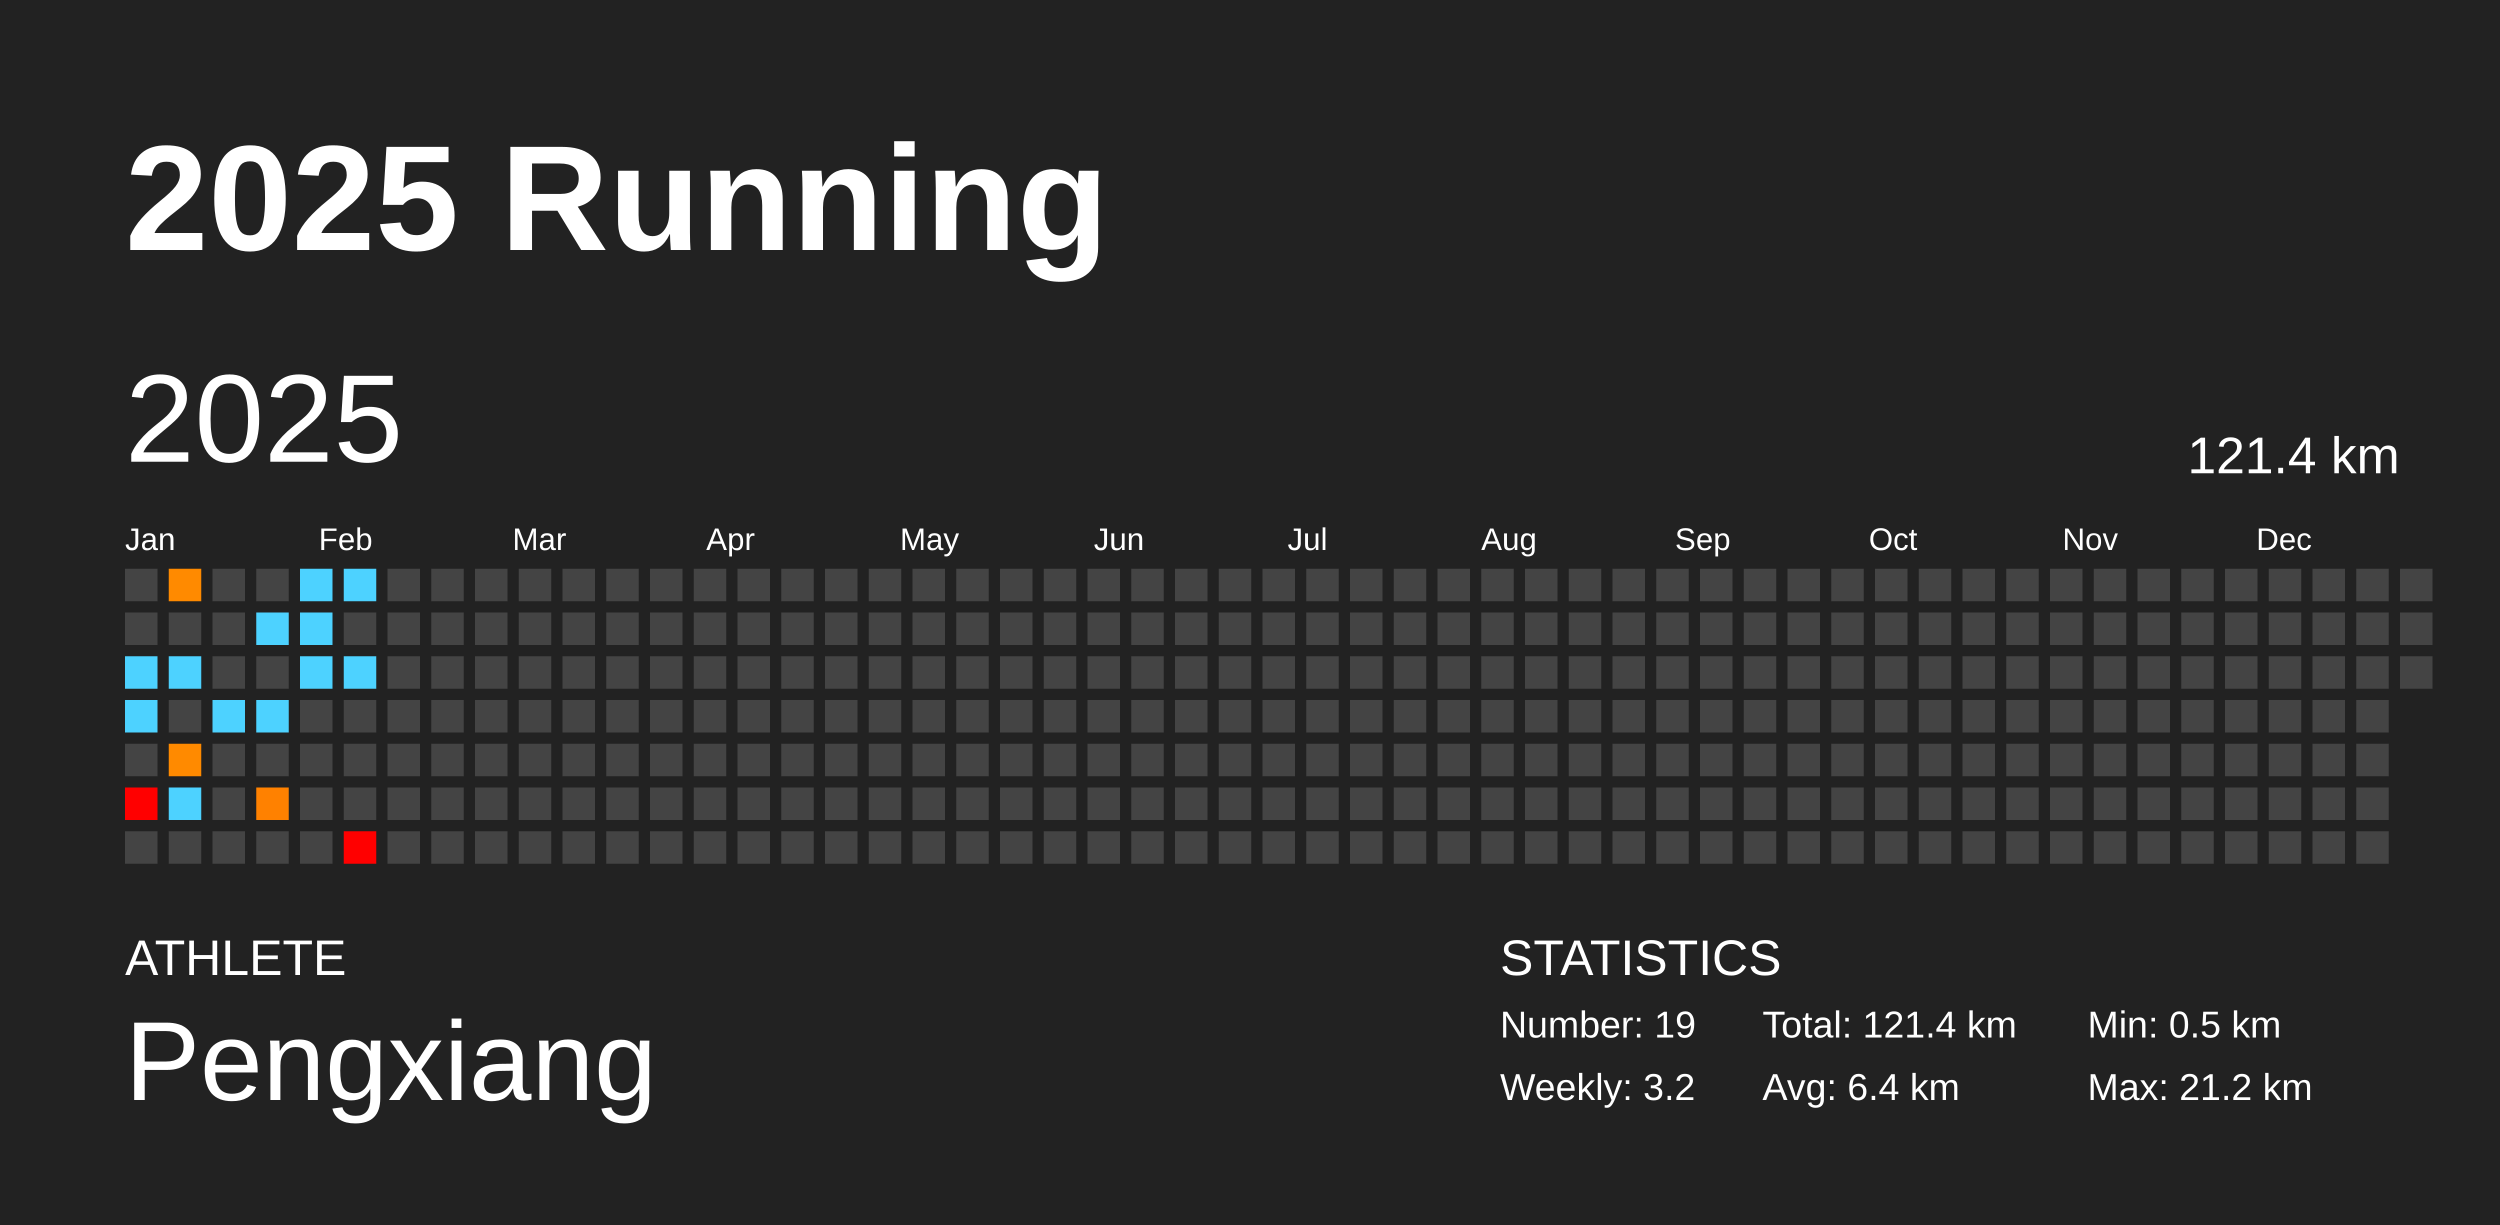
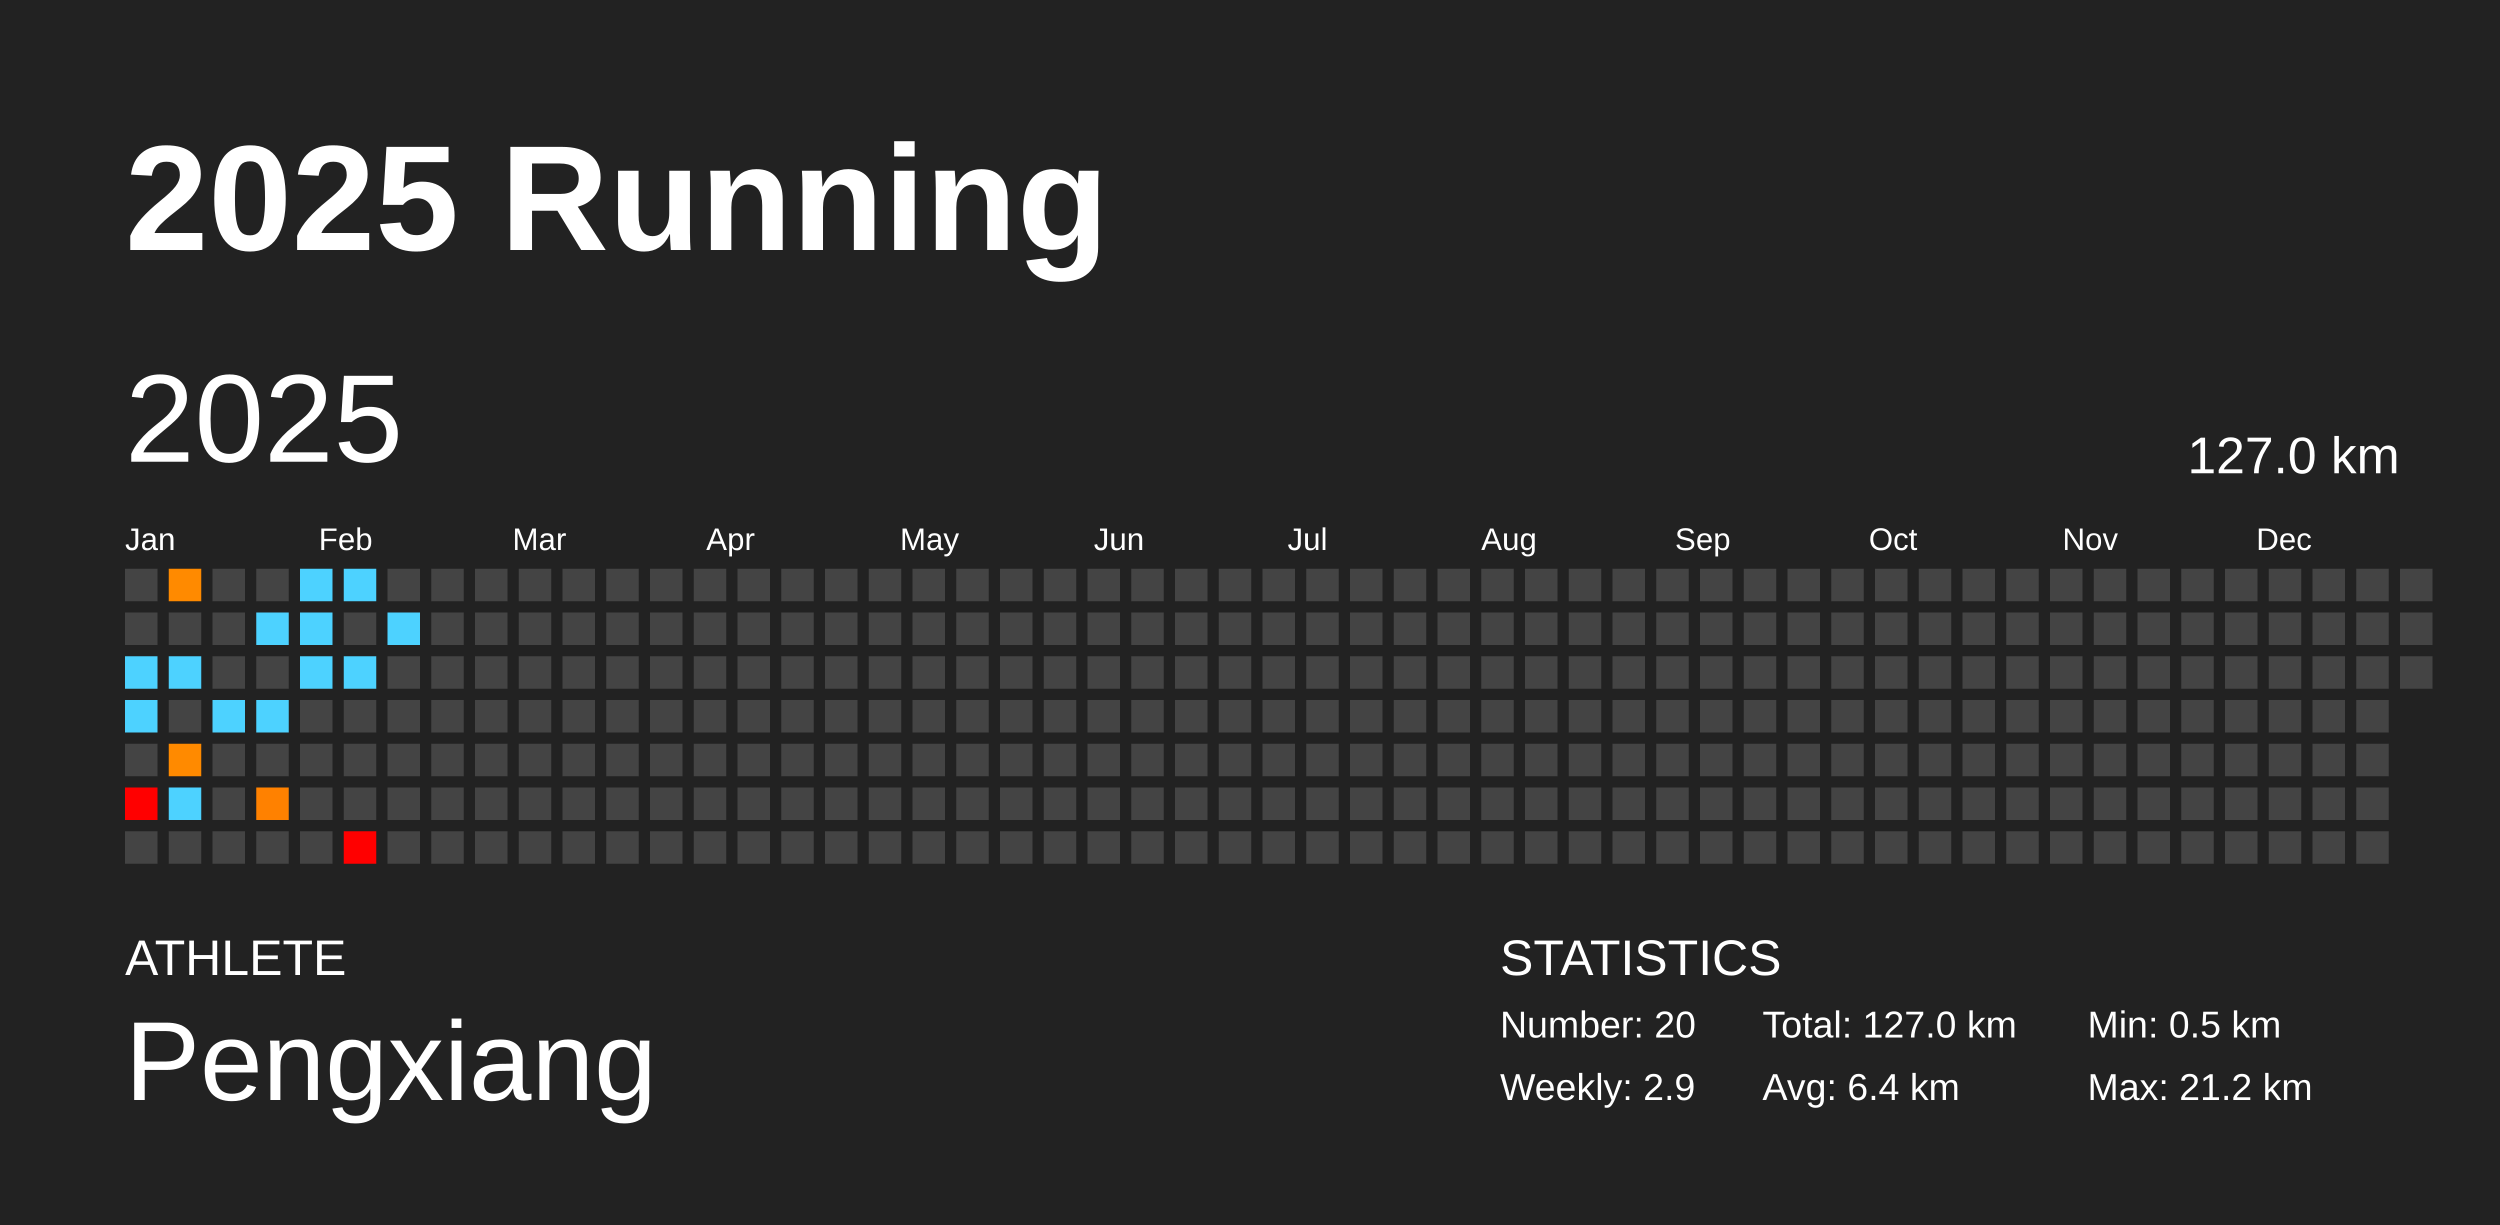
<svg xmlns="http://www.w3.org/2000/svg" baseProfile="full" height="98mm" version="1.1" viewBox="0,0,200,98" width="200mm">
  <defs />
  <rect fill="#222222" height="98" width="200" x="0" y="0" />
  <text fill="#FFFFFF" style="font-size:12px; font-family:Arial; font-weight:bold;" x="10" y="20">2025 Running</text>
  <text fill="#FFFFFF" style="font-size:4px; font-family:Arial" x="10" y="78">ATHLETE</text>
  <text fill="#FFFFFF" style="font-size:9px; font-family:Arial" x="10" y="88">Pengxiang</text>
  <text fill="#FFFFFF" style="font-size:4px; font-family:Arial" x="120" y="78">STATISTICS</text>
-   <text fill="#FFFFFF" style="font-size:3px; font-family:Arial" x="120" y="83">Number: 19</text>
-   <text fill="#FFFFFF" style="font-size:3px; font-family:Arial" x="120" y="88">Weekly: 3.2</text>
-   <text fill="#FFFFFF" style="font-size:3px; font-family:Arial" x="141" y="83">Total: 121.4 km</text>
+   <text fill="#FFFFFF" style="font-size:3px; font-family:Arial" x="120" y="83">Number: 20</text>
+   <text fill="#FFFFFF" style="font-size:3px; font-family:Arial" x="120" y="88">Weekly: 2.9</text>
+   <text fill="#FFFFFF" style="font-size:3px; font-family:Arial" x="141" y="83">Total: 127.0 km</text>
  <text fill="#FFFFFF" style="font-size:3px; font-family:Arial" x="141" y="88">Avg: 6.4 km</text>
  <text fill="#FFFFFF" style="font-size:3px; font-family:Arial" x="167" y="83">Min: 0.5 km</text>
  <text fill="#FFFFFF" style="font-size:3px; font-family:Arial" x="167" y="88">Max: 21.2 km</text>
  <text dominant-baseline="hanging" fill="#FFFFFF" style="font-size:10.0px; font-family:Arial;" x="10" y="30">2025</text>
-   <text dominant-baseline="hanging" fill="#FFFFFF" style="font-size:4.125px; font-family:Arial;" x="175" y="35">121.4 km</text>
+   <text dominant-baseline="hanging" fill="#FFFFFF" style="font-size:4.125px; font-family:Arial;" x="175" y="35">127.0 km</text>
  <text fill="#FFFFFF" style="font-size:2.5px; font-family:Arial" x="10.0" y="44">Jan</text>
  <text fill="#FFFFFF" style="font-size:2.5px; font-family:Arial" x="25.5" y="44">Feb</text>
  <text fill="#FFFFFF" style="font-size:2.5px; font-family:Arial" x="41.0" y="44">Mar</text>
  <text fill="#FFFFFF" style="font-size:2.5px; font-family:Arial" x="56.5" y="44">Apr</text>
  <text fill="#FFFFFF" style="font-size:2.5px; font-family:Arial" x="72.0" y="44">May</text>
  <text fill="#FFFFFF" style="font-size:2.5px; font-family:Arial" x="87.5" y="44">Jun</text>
  <text fill="#FFFFFF" style="font-size:2.5px; font-family:Arial" x="103.0" y="44">Jul</text>
  <text fill="#FFFFFF" style="font-size:2.5px; font-family:Arial" x="118.5" y="44">Aug</text>
  <text fill="#FFFFFF" style="font-size:2.5px; font-family:Arial" x="134.0" y="44">Sep</text>
  <text fill="#FFFFFF" style="font-size:2.5px; font-family:Arial" x="149.5" y="44">Oct</text>
  <text fill="#FFFFFF" style="font-size:2.5px; font-family:Arial" x="165.0" y="44">Nov</text>
  <text fill="#FFFFFF" style="font-size:2.5px; font-family:Arial" x="180.5" y="44">Dec</text>
  <rect fill="#444444" height="2.6" width="2.6" x="10.0" y="45.5" />
  <rect fill="#444444" height="2.6" width="2.6" x="10.0" y="49.0" />
  <rect fill="#4dd2ff" height="2.6" width="2.6" x="10.0" y="52.5" />
  <rect fill="#4dd2ff" height="2.6" width="2.6" x="10.0" y="56.0" />
  <rect fill="#444444" height="2.6" width="2.6" x="10.0" y="59.5" />
  <rect fill="red" height="2.6" width="2.6" x="10.0" y="63.0" />
  <rect fill="#444444" height="2.6" width="2.6" x="10.0" y="66.5" />
  <rect fill="#ff8a00" height="2.6" width="2.6" x="13.5" y="45.5" />
  <rect fill="#444444" height="2.6" width="2.6" x="13.5" y="49.0" />
  <rect fill="#4dd2ff" height="2.6" width="2.6" x="13.5" y="52.5" />
  <rect fill="#444444" height="2.6" width="2.6" x="13.5" y="56.0" />
  <rect fill="#ff8a00" height="2.6" width="2.6" x="13.5" y="59.5" />
  <rect fill="#4dd2ff" height="2.6" width="2.6" x="13.5" y="63.0" />
  <rect fill="#444444" height="2.6" width="2.6" x="13.5" y="66.5" />
  <rect fill="#444444" height="2.6" width="2.6" x="17.0" y="45.5" />
  <rect fill="#444444" height="2.6" width="2.6" x="17.0" y="49.0" />
  <rect fill="#444444" height="2.6" width="2.6" x="17.0" y="52.5" />
  <rect fill="#4dd2ff" height="2.6" width="2.6" x="17.0" y="56.0" />
  <rect fill="#444444" height="2.6" width="2.6" x="17.0" y="59.5" />
  <rect fill="#444444" height="2.6" width="2.6" x="17.0" y="63.0" />
  <rect fill="#444444" height="2.6" width="2.6" x="17.0" y="66.5" />
  <rect fill="#444444" height="2.6" width="2.6" x="20.5" y="45.5" />
  <rect fill="#4dd2ff" height="2.6" width="2.6" x="20.5" y="49.0" />
  <rect fill="#444444" height="2.6" width="2.6" x="20.5" y="52.5" />
  <rect fill="#4dd2ff" height="2.6" width="2.6" x="20.5" y="56.0" />
  <rect fill="#444444" height="2.6" width="2.6" x="20.5" y="59.5" />
  <rect fill="#ff8100" height="2.6" width="2.6" x="20.5" y="63.0" />
  <rect fill="#444444" height="2.6" width="2.6" x="20.5" y="66.5" />
  <rect fill="#4dd2ff" height="2.6" width="2.6" x="24.0" y="45.5" />
  <rect fill="#4dd2ff" height="2.6" width="2.6" x="24.0" y="49.0" />
  <rect fill="#4dd2ff" height="2.6" width="2.6" x="24.0" y="52.5" />
  <rect fill="#444444" height="2.6" width="2.6" x="24.0" y="56.0" />
  <rect fill="#444444" height="2.6" width="2.6" x="24.0" y="59.5" />
  <rect fill="#444444" height="2.6" width="2.6" x="24.0" y="63.0" />
  <rect fill="#444444" height="2.6" width="2.6" x="24.0" y="66.5" />
  <rect fill="#4dd2ff" height="2.6" width="2.6" x="27.5" y="45.5" />
  <rect fill="#444444" height="2.6" width="2.6" x="27.5" y="49.0" />
  <rect fill="#4dd2ff" height="2.6" width="2.6" x="27.5" y="52.5" />
  <rect fill="#444444" height="2.6" width="2.6" x="27.5" y="56.0" />
  <rect fill="#444444" height="2.6" width="2.6" x="27.5" y="59.5" />
  <rect fill="#444444" height="2.6" width="2.6" x="27.5" y="63.0" />
  <rect fill="red" height="2.6" width="2.6" x="27.5" y="66.5" />
  <rect fill="#444444" height="2.6" width="2.6" x="31.0" y="45.5" />
-   <rect fill="#444444" height="2.6" width="2.6" x="31.0" y="49.0" />
+   <rect fill="#4dd2ff" height="2.6" width="2.6" x="31.0" y="49.0" />
  <rect fill="#444444" height="2.6" width="2.6" x="31.0" y="52.5" />
  <rect fill="#444444" height="2.6" width="2.6" x="31.0" y="56.0" />
  <rect fill="#444444" height="2.6" width="2.6" x="31.0" y="59.5" />
  <rect fill="#444444" height="2.6" width="2.6" x="31.0" y="63.0" />
  <rect fill="#444444" height="2.6" width="2.6" x="31.0" y="66.5" />
  <rect fill="#444444" height="2.6" width="2.6" x="34.5" y="45.5" />
  <rect fill="#444444" height="2.6" width="2.6" x="34.5" y="49.0" />
  <rect fill="#444444" height="2.6" width="2.6" x="34.5" y="52.5" />
  <rect fill="#444444" height="2.6" width="2.6" x="34.5" y="56.0" />
  <rect fill="#444444" height="2.6" width="2.6" x="34.5" y="59.5" />
  <rect fill="#444444" height="2.6" width="2.6" x="34.5" y="63.0" />
  <rect fill="#444444" height="2.6" width="2.6" x="34.5" y="66.5" />
  <rect fill="#444444" height="2.6" width="2.6" x="38.0" y="45.5" />
  <rect fill="#444444" height="2.6" width="2.6" x="38.0" y="49.0" />
  <rect fill="#444444" height="2.6" width="2.6" x="38.0" y="52.5" />
  <rect fill="#444444" height="2.6" width="2.6" x="38.0" y="56.0" />
  <rect fill="#444444" height="2.6" width="2.6" x="38.0" y="59.5" />
  <rect fill="#444444" height="2.6" width="2.6" x="38.0" y="63.0" />
  <rect fill="#444444" height="2.6" width="2.6" x="38.0" y="66.5" />
  <rect fill="#444444" height="2.6" width="2.6" x="41.5" y="45.5" />
  <rect fill="#444444" height="2.6" width="2.6" x="41.5" y="49.0" />
  <rect fill="#444444" height="2.6" width="2.6" x="41.5" y="52.5" />
  <rect fill="#444444" height="2.6" width="2.6" x="41.5" y="56.0" />
  <rect fill="#444444" height="2.6" width="2.6" x="41.5" y="59.5" />
  <rect fill="#444444" height="2.6" width="2.6" x="41.5" y="63.0" />
  <rect fill="#444444" height="2.6" width="2.6" x="41.5" y="66.5" />
  <rect fill="#444444" height="2.6" width="2.6" x="45.0" y="45.5" />
  <rect fill="#444444" height="2.6" width="2.6" x="45.0" y="49.0" />
  <rect fill="#444444" height="2.6" width="2.6" x="45.0" y="52.5" />
  <rect fill="#444444" height="2.6" width="2.6" x="45.0" y="56.0" />
  <rect fill="#444444" height="2.6" width="2.6" x="45.0" y="59.5" />
  <rect fill="#444444" height="2.6" width="2.6" x="45.0" y="63.0" />
  <rect fill="#444444" height="2.6" width="2.6" x="45.0" y="66.5" />
  <rect fill="#444444" height="2.6" width="2.6" x="48.5" y="45.5" />
  <rect fill="#444444" height="2.6" width="2.6" x="48.5" y="49.0" />
  <rect fill="#444444" height="2.6" width="2.6" x="48.5" y="52.5" />
  <rect fill="#444444" height="2.6" width="2.6" x="48.5" y="56.0" />
  <rect fill="#444444" height="2.6" width="2.6" x="48.5" y="59.5" />
  <rect fill="#444444" height="2.6" width="2.6" x="48.5" y="63.0" />
  <rect fill="#444444" height="2.6" width="2.6" x="48.5" y="66.5" />
  <rect fill="#444444" height="2.6" width="2.6" x="52.0" y="45.5" />
  <rect fill="#444444" height="2.6" width="2.6" x="52.0" y="49.0" />
  <rect fill="#444444" height="2.6" width="2.6" x="52.0" y="52.5" />
  <rect fill="#444444" height="2.6" width="2.6" x="52.0" y="56.0" />
  <rect fill="#444444" height="2.6" width="2.6" x="52.0" y="59.5" />
  <rect fill="#444444" height="2.6" width="2.6" x="52.0" y="63.0" />
  <rect fill="#444444" height="2.6" width="2.6" x="52.0" y="66.5" />
  <rect fill="#444444" height="2.6" width="2.6" x="55.5" y="45.5" />
  <rect fill="#444444" height="2.6" width="2.6" x="55.5" y="49.0" />
  <rect fill="#444444" height="2.6" width="2.6" x="55.5" y="52.5" />
  <rect fill="#444444" height="2.6" width="2.6" x="55.5" y="56.0" />
  <rect fill="#444444" height="2.6" width="2.6" x="55.5" y="59.5" />
  <rect fill="#444444" height="2.6" width="2.6" x="55.5" y="63.0" />
  <rect fill="#444444" height="2.6" width="2.6" x="55.5" y="66.5" />
  <rect fill="#444444" height="2.6" width="2.6" x="59.0" y="45.5" />
  <rect fill="#444444" height="2.6" width="2.6" x="59.0" y="49.0" />
  <rect fill="#444444" height="2.6" width="2.6" x="59.0" y="52.5" />
  <rect fill="#444444" height="2.6" width="2.6" x="59.0" y="56.0" />
  <rect fill="#444444" height="2.6" width="2.6" x="59.0" y="59.5" />
  <rect fill="#444444" height="2.6" width="2.6" x="59.0" y="63.0" />
  <rect fill="#444444" height="2.6" width="2.6" x="59.0" y="66.5" />
  <rect fill="#444444" height="2.6" width="2.6" x="62.5" y="45.5" />
  <rect fill="#444444" height="2.6" width="2.6" x="62.5" y="49.0" />
  <rect fill="#444444" height="2.6" width="2.6" x="62.5" y="52.5" />
  <rect fill="#444444" height="2.6" width="2.6" x="62.5" y="56.0" />
  <rect fill="#444444" height="2.6" width="2.6" x="62.5" y="59.5" />
  <rect fill="#444444" height="2.6" width="2.6" x="62.5" y="63.0" />
  <rect fill="#444444" height="2.6" width="2.6" x="62.5" y="66.5" />
  <rect fill="#444444" height="2.6" width="2.6" x="66.0" y="45.5" />
  <rect fill="#444444" height="2.6" width="2.6" x="66.0" y="49.0" />
  <rect fill="#444444" height="2.6" width="2.6" x="66.0" y="52.5" />
  <rect fill="#444444" height="2.6" width="2.6" x="66.0" y="56.0" />
  <rect fill="#444444" height="2.6" width="2.6" x="66.0" y="59.5" />
  <rect fill="#444444" height="2.6" width="2.6" x="66.0" y="63.0" />
  <rect fill="#444444" height="2.6" width="2.6" x="66.0" y="66.5" />
  <rect fill="#444444" height="2.6" width="2.6" x="69.5" y="45.5" />
  <rect fill="#444444" height="2.6" width="2.6" x="69.5" y="49.0" />
  <rect fill="#444444" height="2.6" width="2.6" x="69.5" y="52.5" />
  <rect fill="#444444" height="2.6" width="2.6" x="69.5" y="56.0" />
  <rect fill="#444444" height="2.6" width="2.6" x="69.5" y="59.5" />
  <rect fill="#444444" height="2.6" width="2.6" x="69.5" y="63.0" />
  <rect fill="#444444" height="2.6" width="2.6" x="69.5" y="66.5" />
  <rect fill="#444444" height="2.6" width="2.6" x="73.0" y="45.5" />
  <rect fill="#444444" height="2.6" width="2.6" x="73.0" y="49.0" />
  <rect fill="#444444" height="2.6" width="2.6" x="73.0" y="52.5" />
  <rect fill="#444444" height="2.6" width="2.6" x="73.0" y="56.0" />
  <rect fill="#444444" height="2.6" width="2.6" x="73.0" y="59.5" />
  <rect fill="#444444" height="2.6" width="2.6" x="73.0" y="63.0" />
  <rect fill="#444444" height="2.6" width="2.6" x="73.0" y="66.5" />
  <rect fill="#444444" height="2.6" width="2.6" x="76.5" y="45.5" />
  <rect fill="#444444" height="2.6" width="2.6" x="76.5" y="49.0" />
  <rect fill="#444444" height="2.6" width="2.6" x="76.5" y="52.5" />
  <rect fill="#444444" height="2.6" width="2.6" x="76.5" y="56.0" />
  <rect fill="#444444" height="2.6" width="2.6" x="76.5" y="59.5" />
  <rect fill="#444444" height="2.6" width="2.6" x="76.5" y="63.0" />
  <rect fill="#444444" height="2.6" width="2.6" x="76.5" y="66.5" />
  <rect fill="#444444" height="2.6" width="2.6" x="80.0" y="45.5" />
  <rect fill="#444444" height="2.6" width="2.6" x="80.0" y="49.0" />
  <rect fill="#444444" height="2.6" width="2.6" x="80.0" y="52.5" />
  <rect fill="#444444" height="2.6" width="2.6" x="80.0" y="56.0" />
  <rect fill="#444444" height="2.6" width="2.6" x="80.0" y="59.5" />
  <rect fill="#444444" height="2.6" width="2.6" x="80.0" y="63.0" />
  <rect fill="#444444" height="2.6" width="2.6" x="80.0" y="66.5" />
  <rect fill="#444444" height="2.6" width="2.6" x="83.5" y="45.5" />
  <rect fill="#444444" height="2.6" width="2.6" x="83.5" y="49.0" />
  <rect fill="#444444" height="2.6" width="2.6" x="83.5" y="52.5" />
  <rect fill="#444444" height="2.6" width="2.6" x="83.5" y="56.0" />
  <rect fill="#444444" height="2.6" width="2.6" x="83.5" y="59.5" />
  <rect fill="#444444" height="2.6" width="2.6" x="83.5" y="63.0" />
  <rect fill="#444444" height="2.6" width="2.6" x="83.5" y="66.5" />
  <rect fill="#444444" height="2.6" width="2.6" x="87.0" y="45.5" />
  <rect fill="#444444" height="2.6" width="2.6" x="87.0" y="49.0" />
  <rect fill="#444444" height="2.6" width="2.6" x="87.0" y="52.5" />
  <rect fill="#444444" height="2.6" width="2.6" x="87.0" y="56.0" />
  <rect fill="#444444" height="2.6" width="2.6" x="87.0" y="59.5" />
  <rect fill="#444444" height="2.6" width="2.6" x="87.0" y="63.0" />
  <rect fill="#444444" height="2.6" width="2.6" x="87.0" y="66.5" />
  <rect fill="#444444" height="2.6" width="2.6" x="90.5" y="45.5" />
  <rect fill="#444444" height="2.6" width="2.6" x="90.5" y="49.0" />
  <rect fill="#444444" height="2.6" width="2.6" x="90.5" y="52.5" />
  <rect fill="#444444" height="2.6" width="2.6" x="90.5" y="56.0" />
  <rect fill="#444444" height="2.6" width="2.6" x="90.5" y="59.5" />
  <rect fill="#444444" height="2.6" width="2.6" x="90.5" y="63.0" />
  <rect fill="#444444" height="2.6" width="2.6" x="90.5" y="66.5" />
  <rect fill="#444444" height="2.6" width="2.6" x="94.0" y="45.5" />
  <rect fill="#444444" height="2.6" width="2.6" x="94.0" y="49.0" />
  <rect fill="#444444" height="2.6" width="2.6" x="94.0" y="52.5" />
  <rect fill="#444444" height="2.6" width="2.6" x="94.0" y="56.0" />
  <rect fill="#444444" height="2.6" width="2.6" x="94.0" y="59.5" />
  <rect fill="#444444" height="2.6" width="2.6" x="94.0" y="63.0" />
  <rect fill="#444444" height="2.6" width="2.6" x="94.0" y="66.5" />
  <rect fill="#444444" height="2.6" width="2.6" x="97.5" y="45.5" />
  <rect fill="#444444" height="2.6" width="2.6" x="97.5" y="49.0" />
  <rect fill="#444444" height="2.6" width="2.6" x="97.5" y="52.5" />
  <rect fill="#444444" height="2.6" width="2.6" x="97.5" y="56.0" />
  <rect fill="#444444" height="2.6" width="2.6" x="97.5" y="59.5" />
  <rect fill="#444444" height="2.6" width="2.6" x="97.5" y="63.0" />
  <rect fill="#444444" height="2.6" width="2.6" x="97.5" y="66.5" />
  <rect fill="#444444" height="2.6" width="2.6" x="101.0" y="45.5" />
  <rect fill="#444444" height="2.6" width="2.6" x="101.0" y="49.0" />
  <rect fill="#444444" height="2.6" width="2.6" x="101.0" y="52.5" />
  <rect fill="#444444" height="2.6" width="2.6" x="101.0" y="56.0" />
  <rect fill="#444444" height="2.6" width="2.6" x="101.0" y="59.5" />
  <rect fill="#444444" height="2.6" width="2.6" x="101.0" y="63.0" />
  <rect fill="#444444" height="2.6" width="2.6" x="101.0" y="66.5" />
  <rect fill="#444444" height="2.6" width="2.6" x="104.5" y="45.5" />
  <rect fill="#444444" height="2.6" width="2.6" x="104.5" y="49.0" />
  <rect fill="#444444" height="2.6" width="2.6" x="104.5" y="52.5" />
  <rect fill="#444444" height="2.6" width="2.6" x="104.5" y="56.0" />
  <rect fill="#444444" height="2.6" width="2.6" x="104.5" y="59.5" />
  <rect fill="#444444" height="2.6" width="2.6" x="104.5" y="63.0" />
  <rect fill="#444444" height="2.6" width="2.6" x="104.5" y="66.5" />
  <rect fill="#444444" height="2.6" width="2.6" x="108.0" y="45.5" />
  <rect fill="#444444" height="2.6" width="2.6" x="108.0" y="49.0" />
  <rect fill="#444444" height="2.6" width="2.6" x="108.0" y="52.5" />
  <rect fill="#444444" height="2.6" width="2.6" x="108.0" y="56.0" />
  <rect fill="#444444" height="2.6" width="2.6" x="108.0" y="59.5" />
  <rect fill="#444444" height="2.6" width="2.6" x="108.0" y="63.0" />
  <rect fill="#444444" height="2.6" width="2.6" x="108.0" y="66.5" />
  <rect fill="#444444" height="2.6" width="2.6" x="111.5" y="45.5" />
  <rect fill="#444444" height="2.6" width="2.6" x="111.5" y="49.0" />
  <rect fill="#444444" height="2.6" width="2.6" x="111.5" y="52.5" />
  <rect fill="#444444" height="2.6" width="2.6" x="111.5" y="56.0" />
  <rect fill="#444444" height="2.6" width="2.6" x="111.5" y="59.5" />
  <rect fill="#444444" height="2.6" width="2.6" x="111.5" y="63.0" />
  <rect fill="#444444" height="2.6" width="2.6" x="111.5" y="66.5" />
  <rect fill="#444444" height="2.6" width="2.6" x="115.0" y="45.5" />
  <rect fill="#444444" height="2.6" width="2.6" x="115.0" y="49.0" />
  <rect fill="#444444" height="2.6" width="2.6" x="115.0" y="52.5" />
  <rect fill="#444444" height="2.6" width="2.6" x="115.0" y="56.0" />
  <rect fill="#444444" height="2.6" width="2.6" x="115.0" y="59.5" />
  <rect fill="#444444" height="2.6" width="2.6" x="115.0" y="63.0" />
  <rect fill="#444444" height="2.6" width="2.6" x="115.0" y="66.5" />
  <rect fill="#444444" height="2.6" width="2.6" x="118.5" y="45.5" />
  <rect fill="#444444" height="2.6" width="2.6" x="118.5" y="49.0" />
  <rect fill="#444444" height="2.6" width="2.6" x="118.5" y="52.5" />
  <rect fill="#444444" height="2.6" width="2.6" x="118.5" y="56.0" />
  <rect fill="#444444" height="2.6" width="2.6" x="118.5" y="59.5" />
  <rect fill="#444444" height="2.6" width="2.6" x="118.5" y="63.0" />
  <rect fill="#444444" height="2.6" width="2.6" x="118.5" y="66.5" />
  <rect fill="#444444" height="2.6" width="2.6" x="122.0" y="45.5" />
  <rect fill="#444444" height="2.6" width="2.6" x="122.0" y="49.0" />
  <rect fill="#444444" height="2.6" width="2.6" x="122.0" y="52.5" />
  <rect fill="#444444" height="2.6" width="2.6" x="122.0" y="56.0" />
  <rect fill="#444444" height="2.6" width="2.6" x="122.0" y="59.5" />
  <rect fill="#444444" height="2.6" width="2.6" x="122.0" y="63.0" />
  <rect fill="#444444" height="2.6" width="2.6" x="122.0" y="66.5" />
  <rect fill="#444444" height="2.6" width="2.6" x="125.5" y="45.5" />
  <rect fill="#444444" height="2.6" width="2.6" x="125.5" y="49.0" />
  <rect fill="#444444" height="2.6" width="2.6" x="125.5" y="52.5" />
  <rect fill="#444444" height="2.6" width="2.6" x="125.5" y="56.0" />
  <rect fill="#444444" height="2.6" width="2.6" x="125.5" y="59.5" />
  <rect fill="#444444" height="2.6" width="2.6" x="125.5" y="63.0" />
  <rect fill="#444444" height="2.6" width="2.6" x="125.5" y="66.5" />
  <rect fill="#444444" height="2.6" width="2.6" x="129.0" y="45.5" />
  <rect fill="#444444" height="2.6" width="2.6" x="129.0" y="49.0" />
  <rect fill="#444444" height="2.6" width="2.6" x="129.0" y="52.5" />
  <rect fill="#444444" height="2.6" width="2.6" x="129.0" y="56.0" />
  <rect fill="#444444" height="2.6" width="2.6" x="129.0" y="59.5" />
  <rect fill="#444444" height="2.6" width="2.6" x="129.0" y="63.0" />
  <rect fill="#444444" height="2.6" width="2.6" x="129.0" y="66.5" />
  <rect fill="#444444" height="2.6" width="2.6" x="132.5" y="45.5" />
  <rect fill="#444444" height="2.6" width="2.6" x="132.5" y="49.0" />
  <rect fill="#444444" height="2.6" width="2.6" x="132.5" y="52.5" />
  <rect fill="#444444" height="2.6" width="2.6" x="132.5" y="56.0" />
  <rect fill="#444444" height="2.6" width="2.6" x="132.5" y="59.5" />
  <rect fill="#444444" height="2.6" width="2.6" x="132.5" y="63.0" />
  <rect fill="#444444" height="2.6" width="2.6" x="132.5" y="66.5" />
  <rect fill="#444444" height="2.6" width="2.6" x="136.0" y="45.5" />
  <rect fill="#444444" height="2.6" width="2.6" x="136.0" y="49.0" />
  <rect fill="#444444" height="2.6" width="2.6" x="136.0" y="52.5" />
  <rect fill="#444444" height="2.6" width="2.6" x="136.0" y="56.0" />
  <rect fill="#444444" height="2.6" width="2.6" x="136.0" y="59.5" />
  <rect fill="#444444" height="2.6" width="2.6" x="136.0" y="63.0" />
  <rect fill="#444444" height="2.6" width="2.6" x="136.0" y="66.5" />
  <rect fill="#444444" height="2.6" width="2.6" x="139.5" y="45.5" />
  <rect fill="#444444" height="2.6" width="2.6" x="139.5" y="49.0" />
  <rect fill="#444444" height="2.6" width="2.6" x="139.5" y="52.5" />
  <rect fill="#444444" height="2.6" width="2.6" x="139.5" y="56.0" />
  <rect fill="#444444" height="2.6" width="2.6" x="139.5" y="59.5" />
  <rect fill="#444444" height="2.6" width="2.6" x="139.5" y="63.0" />
  <rect fill="#444444" height="2.6" width="2.6" x="139.5" y="66.5" />
  <rect fill="#444444" height="2.6" width="2.6" x="143.0" y="45.5" />
  <rect fill="#444444" height="2.6" width="2.6" x="143.0" y="49.0" />
  <rect fill="#444444" height="2.6" width="2.6" x="143.0" y="52.5" />
  <rect fill="#444444" height="2.6" width="2.6" x="143.0" y="56.0" />
  <rect fill="#444444" height="2.6" width="2.6" x="143.0" y="59.5" />
  <rect fill="#444444" height="2.6" width="2.6" x="143.0" y="63.0" />
  <rect fill="#444444" height="2.6" width="2.6" x="143.0" y="66.5" />
  <rect fill="#444444" height="2.6" width="2.6" x="146.5" y="45.5" />
  <rect fill="#444444" height="2.6" width="2.6" x="146.5" y="49.0" />
  <rect fill="#444444" height="2.6" width="2.6" x="146.5" y="52.5" />
  <rect fill="#444444" height="2.6" width="2.6" x="146.5" y="56.0" />
  <rect fill="#444444" height="2.6" width="2.6" x="146.5" y="59.5" />
  <rect fill="#444444" height="2.6" width="2.6" x="146.5" y="63.0" />
  <rect fill="#444444" height="2.6" width="2.6" x="146.5" y="66.5" />
  <rect fill="#444444" height="2.6" width="2.6" x="150.0" y="45.5" />
  <rect fill="#444444" height="2.6" width="2.6" x="150.0" y="49.0" />
  <rect fill="#444444" height="2.6" width="2.6" x="150.0" y="52.5" />
  <rect fill="#444444" height="2.6" width="2.6" x="150.0" y="56.0" />
  <rect fill="#444444" height="2.6" width="2.6" x="150.0" y="59.5" />
  <rect fill="#444444" height="2.6" width="2.6" x="150.0" y="63.0" />
  <rect fill="#444444" height="2.6" width="2.6" x="150.0" y="66.5" />
  <rect fill="#444444" height="2.6" width="2.6" x="153.5" y="45.5" />
  <rect fill="#444444" height="2.6" width="2.6" x="153.5" y="49.0" />
  <rect fill="#444444" height="2.6" width="2.6" x="153.5" y="52.5" />
  <rect fill="#444444" height="2.6" width="2.6" x="153.5" y="56.0" />
  <rect fill="#444444" height="2.6" width="2.6" x="153.5" y="59.5" />
  <rect fill="#444444" height="2.6" width="2.6" x="153.5" y="63.0" />
  <rect fill="#444444" height="2.6" width="2.6" x="153.5" y="66.5" />
  <rect fill="#444444" height="2.6" width="2.6" x="157.0" y="45.5" />
  <rect fill="#444444" height="2.6" width="2.6" x="157.0" y="49.0" />
  <rect fill="#444444" height="2.6" width="2.6" x="157.0" y="52.5" />
  <rect fill="#444444" height="2.6" width="2.6" x="157.0" y="56.0" />
  <rect fill="#444444" height="2.6" width="2.6" x="157.0" y="59.5" />
  <rect fill="#444444" height="2.6" width="2.6" x="157.0" y="63.0" />
  <rect fill="#444444" height="2.6" width="2.6" x="157.0" y="66.5" />
  <rect fill="#444444" height="2.6" width="2.6" x="160.5" y="45.5" />
  <rect fill="#444444" height="2.6" width="2.6" x="160.5" y="49.0" />
  <rect fill="#444444" height="2.6" width="2.6" x="160.5" y="52.5" />
  <rect fill="#444444" height="2.6" width="2.6" x="160.5" y="56.0" />
  <rect fill="#444444" height="2.6" width="2.6" x="160.5" y="59.5" />
  <rect fill="#444444" height="2.6" width="2.6" x="160.5" y="63.0" />
  <rect fill="#444444" height="2.6" width="2.6" x="160.5" y="66.5" />
  <rect fill="#444444" height="2.6" width="2.6" x="164.0" y="45.5" />
  <rect fill="#444444" height="2.6" width="2.6" x="164.0" y="49.0" />
  <rect fill="#444444" height="2.6" width="2.6" x="164.0" y="52.5" />
  <rect fill="#444444" height="2.6" width="2.6" x="164.0" y="56.0" />
  <rect fill="#444444" height="2.6" width="2.6" x="164.0" y="59.5" />
  <rect fill="#444444" height="2.6" width="2.6" x="164.0" y="63.0" />
  <rect fill="#444444" height="2.6" width="2.6" x="164.0" y="66.5" />
  <rect fill="#444444" height="2.6" width="2.6" x="167.5" y="45.5" />
  <rect fill="#444444" height="2.6" width="2.6" x="167.5" y="49.0" />
  <rect fill="#444444" height="2.6" width="2.6" x="167.5" y="52.5" />
  <rect fill="#444444" height="2.6" width="2.6" x="167.5" y="56.0" />
  <rect fill="#444444" height="2.6" width="2.6" x="167.5" y="59.5" />
  <rect fill="#444444" height="2.6" width="2.6" x="167.5" y="63.0" />
  <rect fill="#444444" height="2.6" width="2.6" x="167.5" y="66.5" />
  <rect fill="#444444" height="2.6" width="2.6" x="171.0" y="45.5" />
  <rect fill="#444444" height="2.6" width="2.6" x="171.0" y="49.0" />
  <rect fill="#444444" height="2.6" width="2.6" x="171.0" y="52.5" />
  <rect fill="#444444" height="2.6" width="2.6" x="171.0" y="56.0" />
  <rect fill="#444444" height="2.6" width="2.6" x="171.0" y="59.5" />
  <rect fill="#444444" height="2.6" width="2.6" x="171.0" y="63.0" />
  <rect fill="#444444" height="2.6" width="2.6" x="171.0" y="66.5" />
  <rect fill="#444444" height="2.6" width="2.6" x="174.5" y="45.5" />
  <rect fill="#444444" height="2.6" width="2.6" x="174.5" y="49.0" />
  <rect fill="#444444" height="2.6" width="2.6" x="174.5" y="52.5" />
  <rect fill="#444444" height="2.6" width="2.6" x="174.5" y="56.0" />
  <rect fill="#444444" height="2.6" width="2.6" x="174.5" y="59.5" />
  <rect fill="#444444" height="2.6" width="2.6" x="174.5" y="63.0" />
  <rect fill="#444444" height="2.6" width="2.6" x="174.5" y="66.5" />
  <rect fill="#444444" height="2.6" width="2.6" x="178.0" y="45.5" />
  <rect fill="#444444" height="2.6" width="2.6" x="178.0" y="49.0" />
  <rect fill="#444444" height="2.6" width="2.6" x="178.0" y="52.5" />
  <rect fill="#444444" height="2.6" width="2.6" x="178.0" y="56.0" />
  <rect fill="#444444" height="2.6" width="2.6" x="178.0" y="59.5" />
  <rect fill="#444444" height="2.6" width="2.6" x="178.0" y="63.0" />
  <rect fill="#444444" height="2.6" width="2.6" x="178.0" y="66.5" />
  <rect fill="#444444" height="2.6" width="2.6" x="181.5" y="45.5" />
  <rect fill="#444444" height="2.6" width="2.6" x="181.5" y="49.0" />
  <rect fill="#444444" height="2.6" width="2.6" x="181.5" y="52.5" />
  <rect fill="#444444" height="2.6" width="2.6" x="181.5" y="56.0" />
  <rect fill="#444444" height="2.6" width="2.6" x="181.5" y="59.5" />
  <rect fill="#444444" height="2.6" width="2.6" x="181.5" y="63.0" />
  <rect fill="#444444" height="2.6" width="2.6" x="181.5" y="66.5" />
  <rect fill="#444444" height="2.6" width="2.6" x="185.0" y="45.5" />
  <rect fill="#444444" height="2.6" width="2.6" x="185.0" y="49.0" />
  <rect fill="#444444" height="2.6" width="2.6" x="185.0" y="52.5" />
  <rect fill="#444444" height="2.6" width="2.6" x="185.0" y="56.0" />
  <rect fill="#444444" height="2.6" width="2.6" x="185.0" y="59.5" />
  <rect fill="#444444" height="2.6" width="2.6" x="185.0" y="63.0" />
  <rect fill="#444444" height="2.6" width="2.6" x="185.0" y="66.5" />
  <rect fill="#444444" height="2.6" width="2.6" x="188.5" y="45.5" />
  <rect fill="#444444" height="2.6" width="2.6" x="188.5" y="49.0" />
  <rect fill="#444444" height="2.6" width="2.6" x="188.5" y="52.5" />
  <rect fill="#444444" height="2.6" width="2.6" x="188.5" y="56.0" />
  <rect fill="#444444" height="2.6" width="2.6" x="188.5" y="59.5" />
  <rect fill="#444444" height="2.6" width="2.6" x="188.5" y="63.0" />
  <rect fill="#444444" height="2.6" width="2.6" x="188.5" y="66.5" />
  <rect fill="#444444" height="2.6" width="2.6" x="192.0" y="45.5" />
  <rect fill="#444444" height="2.6" width="2.6" x="192.0" y="49.0" />
  <rect fill="#444444" height="2.6" width="2.6" x="192.0" y="52.5" />
</svg>
